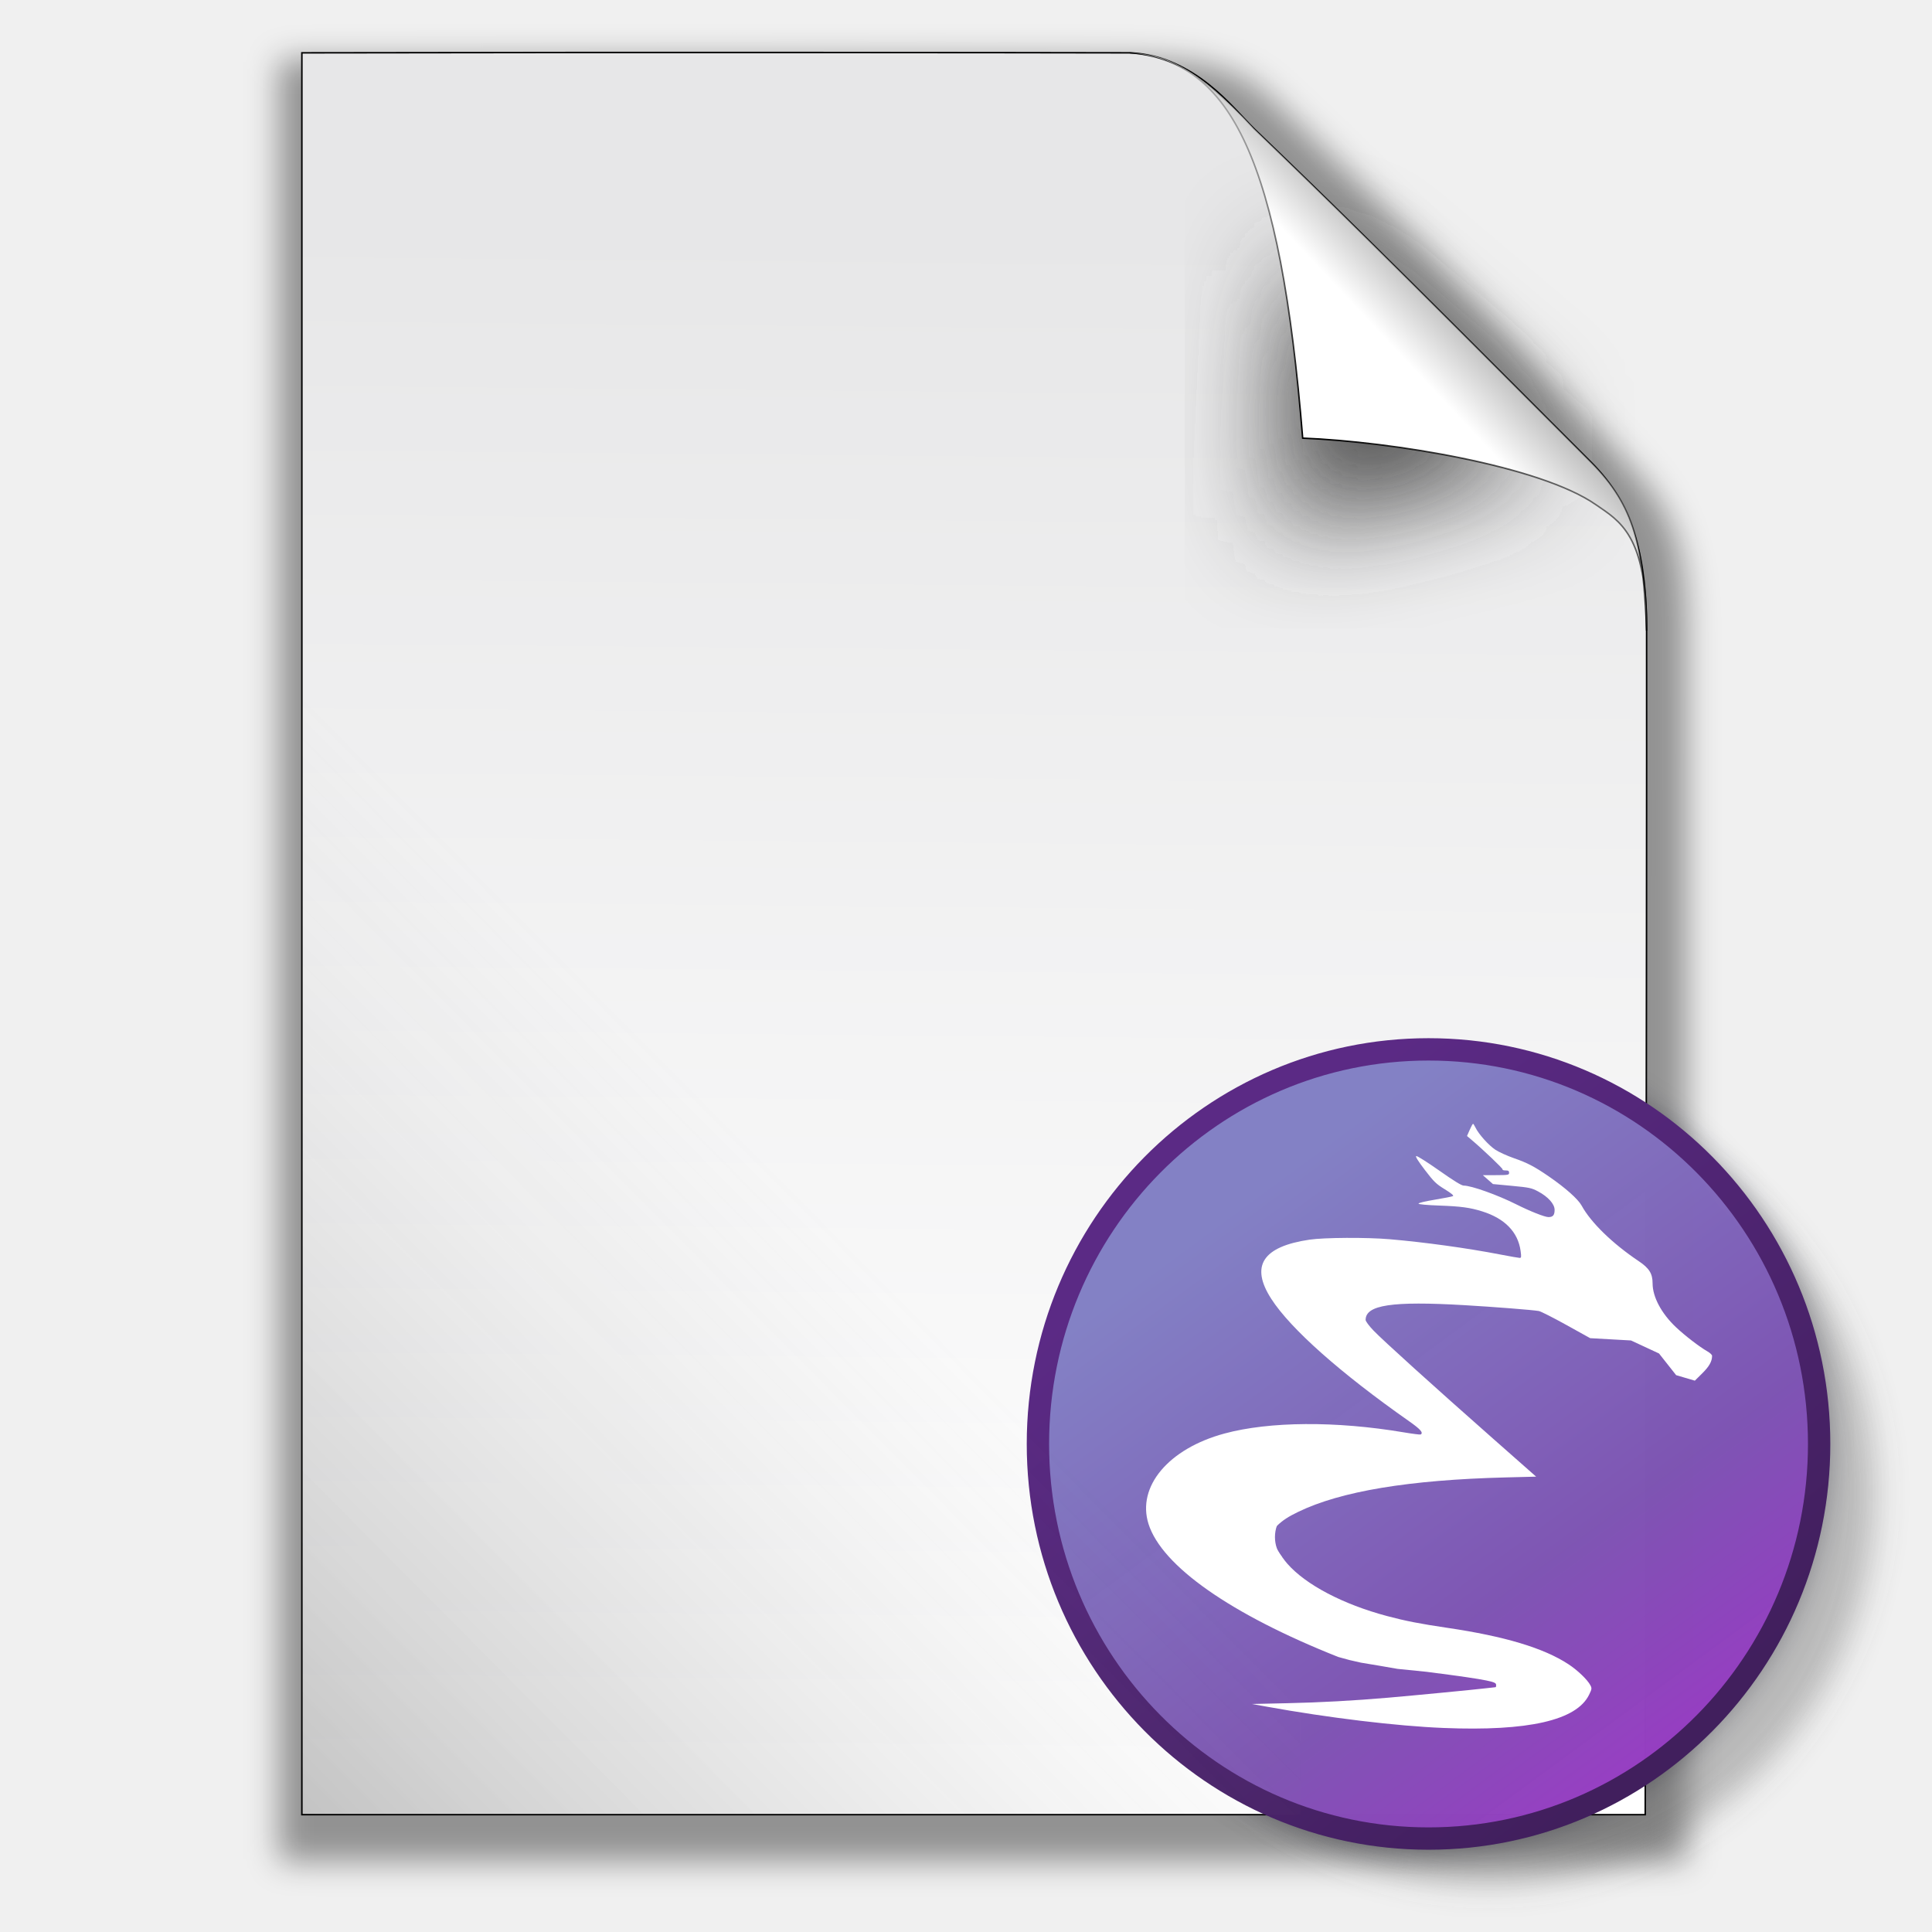
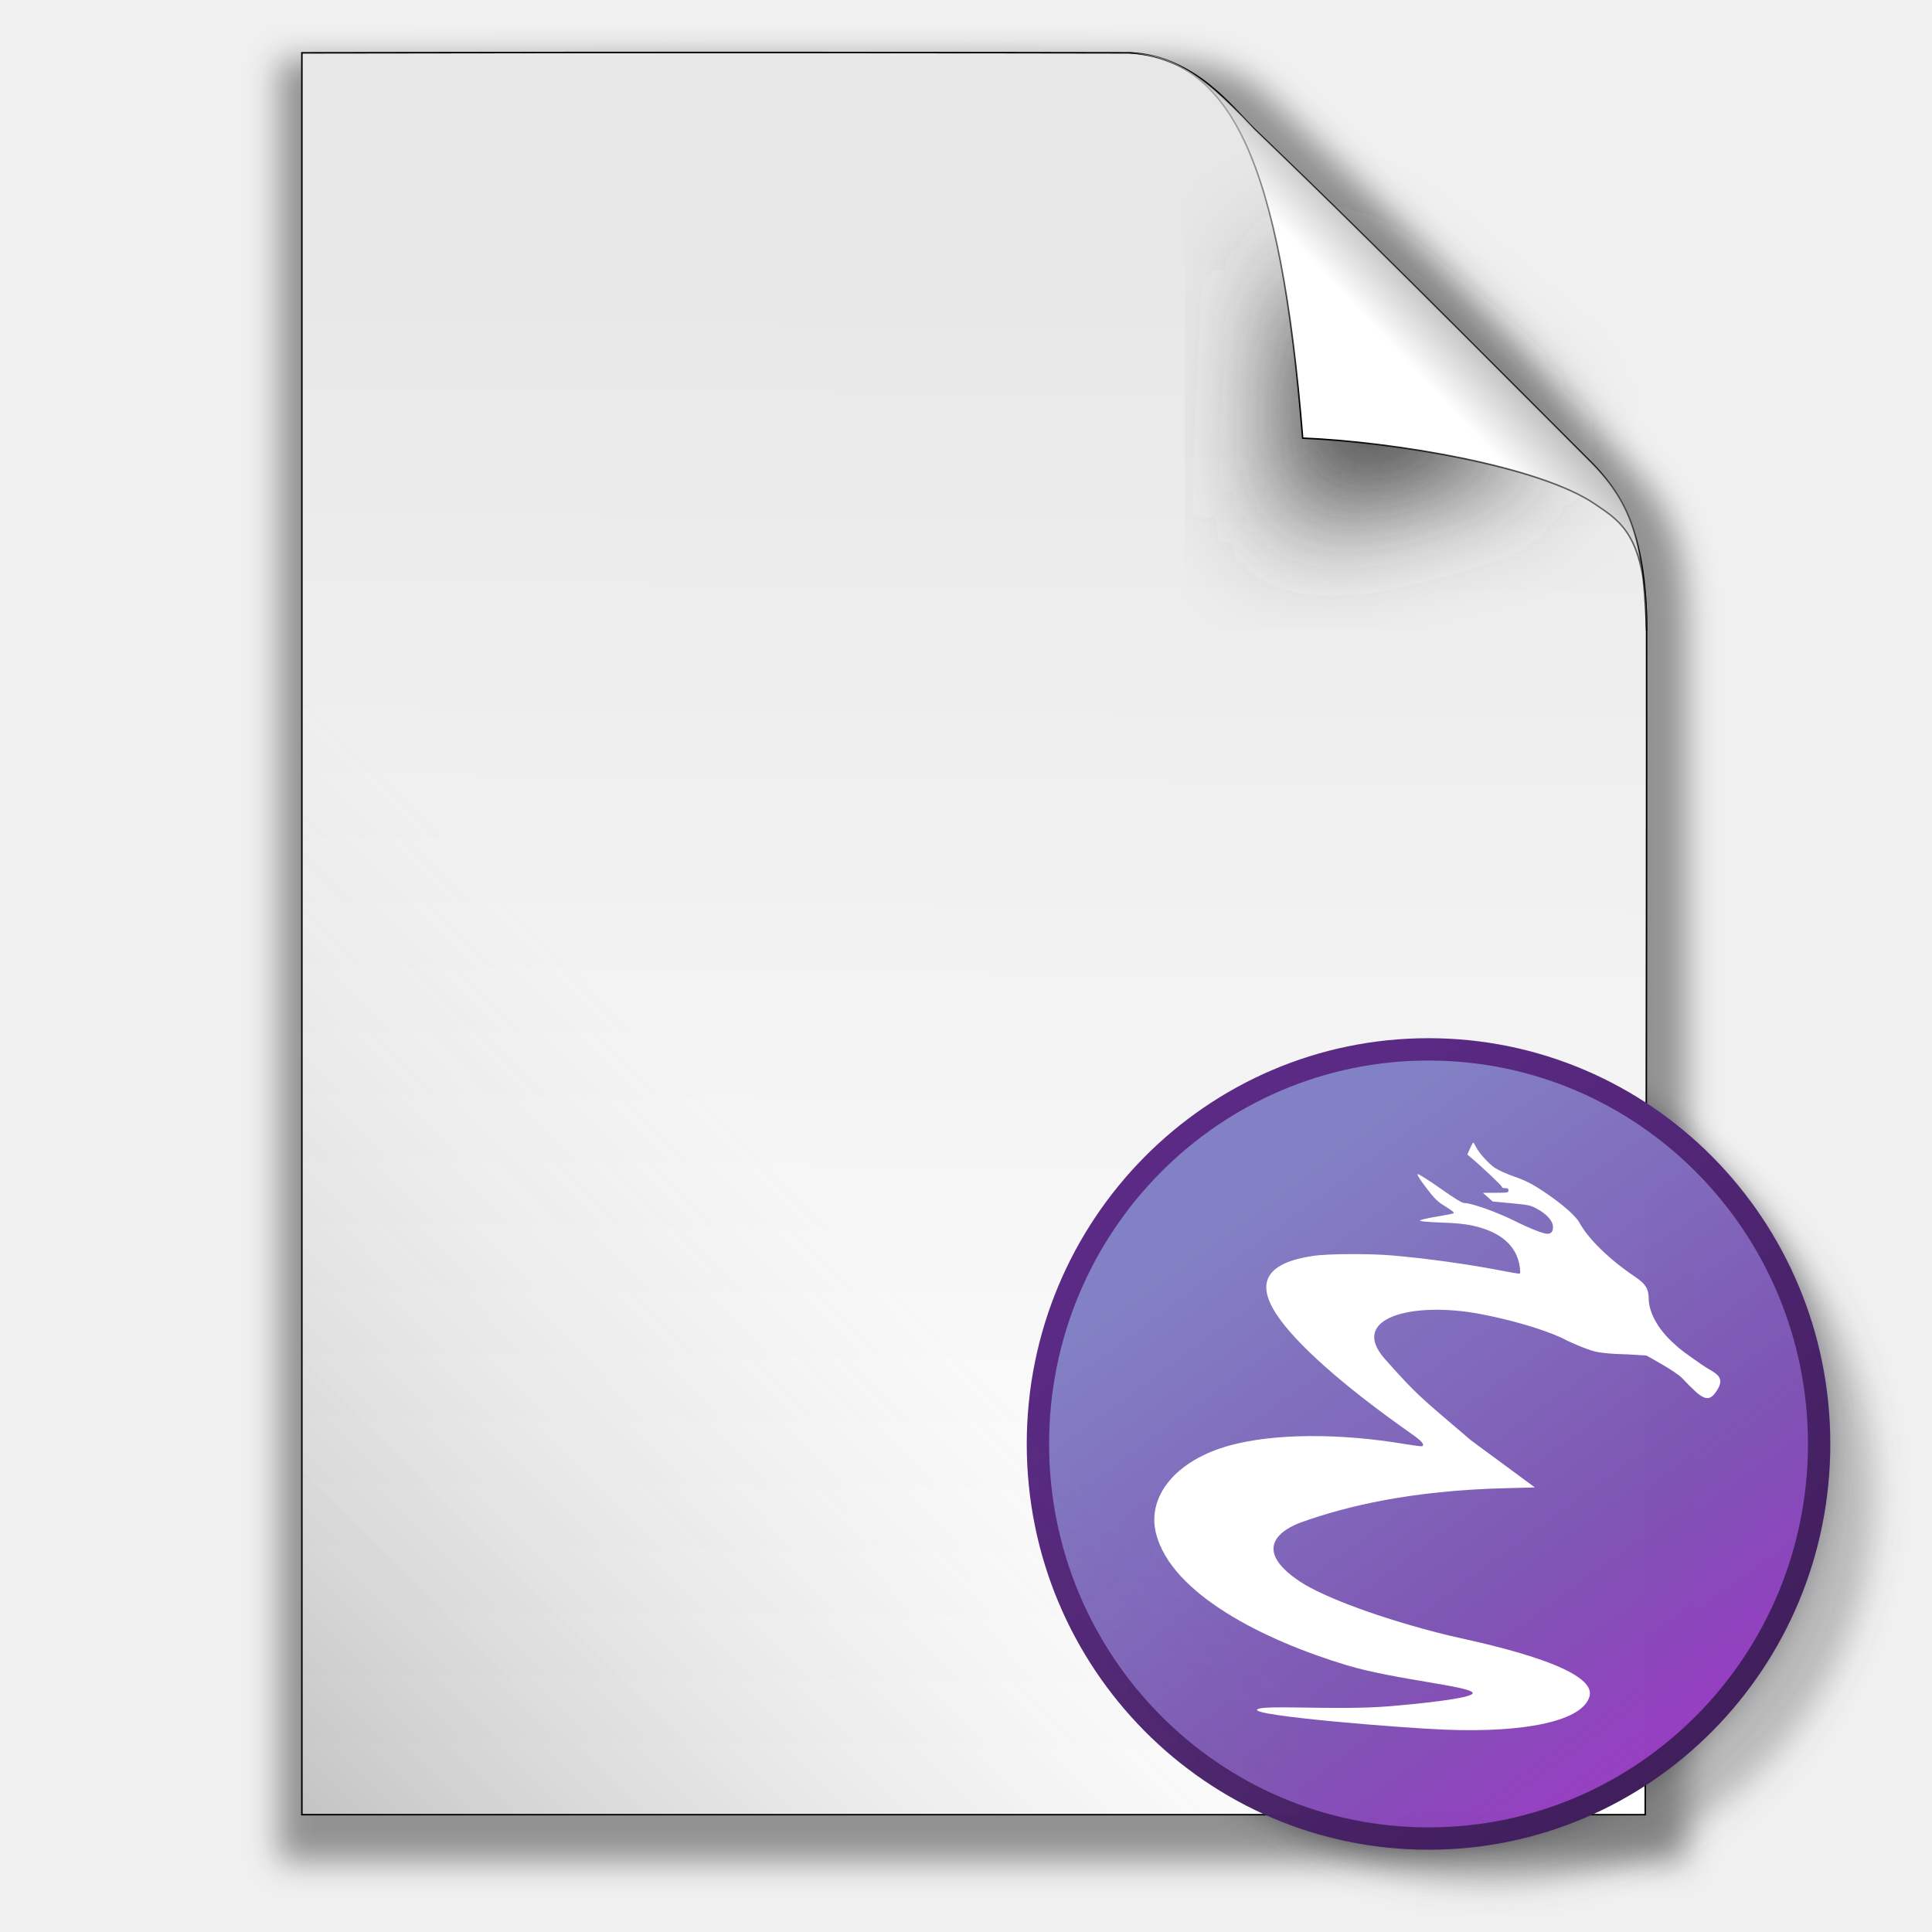
<svg xmlns="http://www.w3.org/2000/svg" xmlns:ns2="https://boxy-svg.com" xmlns:xlink="http://www.w3.org/1999/xlink" id="svg2478" viewBox="0.5 25.1 512 512" height="512" width="512" version="1.0">
  <defs id="defs2480">
    <linearGradient id="linearGradient3251">
      <stop offset="0" style="stop-color:#000000;stop-opacity:1" id="stop3253" />
      <stop offset="1" style="stop-color:#000000;stop-opacity:0" id="stop3255" />
    </linearGradient>
    <linearGradient id="linearGradient3591">
      <stop offset="0" style="stop-color:#ffffff;stop-opacity:1" id="stop3593" />
      <stop offset="1" style="stop-color:#969696;stop-opacity:1" id="stop3595" />
    </linearGradient>
    <linearGradient id="linearGradient3423">
      <stop offset="0" style="stop-color:#e7e7e8;stop-opacity:1" id="stop3425" />
      <stop offset="1" style="stop-color:#ffffff;stop-opacity:1" id="stop3427" />
    </linearGradient>
    <linearGradient id="linearGradient3399">
      <stop offset="0" style="stop-color:#000000;stop-opacity:0.235" id="stop3401" />
      <stop offset="1" style="stop-color:#969696;stop-opacity:0" id="stop3403" />
    </linearGradient>
    <linearGradient gradientTransform="translate(-0.2692978,0.2692938)" gradientUnits="userSpaceOnUse" id="linearGradient3405" y2="357.598" x2="229.866" y1="506" x1="80.5" xlink:href="#linearGradient3399" />
    <linearGradient gradientUnits="userSpaceOnUse" id="linearGradient3429" y2="495.989" x2="258.518" y1="86.314" x1="262.182" xlink:href="#linearGradient3423" />
    <filter id="filter3567">
      <feGaussianBlur stdDeviation="4.274" id="feGaussianBlur3569" />
    </filter>
    <linearGradient gradientUnits="userSpaceOnUse" id="linearGradient3597" y2="95.825" x2="389.525" y1="115.665" x1="368.369" xlink:href="#linearGradient3591" />
    <filter id="filter3715" x="-0.384" width="1.768" y="-0.384" height="1.768">
      <feGaussianBlur stdDeviation="14.421" id="feGaussianBlur3717" />
    </filter>
    <filter id="filter3731">
      <feGaussianBlur stdDeviation="4.397" id="feGaussianBlur3733" />
    </filter>
    <linearGradient gradientUnits="userSpaceOnUse" id="linearGradient3257" y2="83.419" x2="394.196" y1="139.483" x1="348.038" xlink:href="#linearGradient3251" />
    <filter height="1.088" y="-0.044" width="1.089" x="-0.045" id="filter4350" style="color-interpolation-filters:sRGB">
      <feGaussianBlur id="feGaussianBlur4352" stdDeviation="8.785" />
    </filter>
    <linearGradient gradientTransform="matrix(0.3880384,0,0,0.3677551,375.0286,404.8282)" spreadMethod="pad" gradientUnits="userSpaceOnUse" y2="300.74" x2="236.614" y1="-161.851" x1="-122.202" id="linearGradient4274" xlink:href="#linearGradient4284" />
    <linearGradient id="linearGradient4284">
      <stop offset="0" style="stop-color:#8381c5;stop-opacity:1" id="stop4286" />
      <stop id="stop4290" style="stop-color:#7e55b3;stop-opacity:0.996" offset="0.566" />
      <stop offset="1" style="stop-color:#a52ecb;stop-opacity:0.992" id="stop4288" />
    </linearGradient>
    <linearGradient gradientTransform="matrix(0.4382123,0,0,0.4382123,267.1359,294.8115)" gradientUnits="userSpaceOnUse" y2="66.018" x2="173.945" y1="396.607" x1="447.809" id="linearGradient4298" xlink:href="#linearGradient4292" />
    <linearGradient id="linearGradient4292">
      <stop id="stop4294" offset="0" style="stop-color:#411f5d;stop-opacity:1" />
      <stop id="stop4296" offset="1" style="stop-color:#5b2a85;stop-opacity:1" />
    </linearGradient>
    <filter id="filter4354" style="color-interpolation-filters:sRGB">
      <feGaussianBlur id="feGaussianBlur4356" stdDeviation="8.785" />
    </filter>
    <filter id="filter4358" style="color-interpolation-filters:sRGB">
      <feGaussianBlur id="feGaussianBlur4360" stdDeviation="8.785" />
    </filter>
  </defs>
  <path style="fill:#0a0a0a;fill-opacity:0.392;fill-rule:evenodd;stroke:#000000;stroke-width:0.429;stroke-linecap:butt;stroke-linejoin:miter;stroke-miterlimit:4;stroke-dasharray:none;stroke-opacity:1;filter:url(#filter3731)" id="path3431" transform="matrix(0.9551184,0,0,0.9693433,12.27485,2.7156)" d="M 65.84,40.221 L 65.84,531.216 L 454.736,531.216 C 454.736,531.216 454.823,271.398 454.736,195.859 C 454.713,176.386 452.525,165.222 440.525,152.467 C 385.213,93.678 362.191,71.632 340.143,51.22 C 333.956,45.492 327.072,40.427 305.479,40.221 C 275.149,39.932 168.816,40.028 65.84,40.221 z" />
  <rect style="fill:none;stroke:#000000;stroke-width:1.061;display:none" id="rect2482" y="25.1" x="0.5" height="512" width="512" />
  <path style="opacity:1;fill:#646464;fill-opacity:0.392;stroke:#7b0000;stroke-width:0;stroke-miterlimit:4;stroke-dasharray:none;stroke-opacity:1;filter:url(#filter3567)" id="path3503" transform="matrix(0.9609994,0,0,0.9613938,11.42259,12.26074)" d="M 505.482,424.971 C 505.482,484.278 457.89,532.356 399.182,532.356 C 340.475,532.356 292.883,484.278 292.883,424.971 C 292.883,365.663 340.475,317.585 399.182,317.585 C 457.89,317.585 505.482,365.663 505.482,424.971 z" />
  <path transform="matrix(0.4382123,0,0,0.4382123,267.1359,294.8115)" d="m 491.669,257.759 c 0,131.794 -105.76,238.635 -236.222,238.635 -130.462,0 -236.222,-106.84 -236.222,-238.635 0,-131.794 105.76,-238.635 236.222,-238.635 130.462,0 236.222,106.84 236.222,238.635 z" id="path4351" style="opacity:0.405;fill:#211f46;fill-opacity:0.996;stroke:#0a0b1b;stroke-width:8.533;stroke-miterlimit:4;stroke-dasharray:none;stroke-opacity:1;filter:url(#filter4350)" />
  <path style="fill:url(#linearGradient3429);fill-opacity:1;fill-rule:evenodd;stroke:#000000;stroke-width:0.4;stroke-linecap:butt;stroke-linejoin:miter;stroke-miterlimit:4;stroke-dasharray:none;stroke-opacity:1" id="path3419" d="M 80.5,39.1 L 80.5,506 L 436.5,506 C 436.5,506 436.947,264.062 436.866,192.23 C 436.846,173.713 433.766,159.256 422.209,147.67 C 365.347,90.667 353.066,78.68 332.883,59.27 C 327.219,53.823 317.437,40.029 299.868,39.1 C 272.103,39.05 174.766,38.917 80.5,39.1 z" />
  <path style="opacity:1;fill:url(#linearGradient4274);fill-opacity:1;stroke:url(#linearGradient4298);stroke-width:5.923;stroke-miterlimit:4;stroke-dasharray:none;stroke-opacity:1" id="path4864-6" d="m 482.591,407.765 c 0,57.754 -46.345,104.573 -103.515,104.573 -57.17,0 -103.515,-46.819 -103.515,-104.573 0,-57.754 46.345,-104.573 103.515,-104.573 57.17,0 103.515,46.819 103.515,104.573 z" />
  <rect style="opacity:1;fill:url(#linearGradient3405);fill-opacity:1;stroke:#000030;stroke-width:0;stroke-miterlimit:4;stroke-dasharray:none;stroke-opacity:1" id="rect3395" y="177.488" x="80.5" height="328.512" width="264.621" />
  <g transform="matrix(0.4382123,0,0,0.4382123,267.1359,294.8115)" style="opacity:0.405;stroke:none;filter:url(#filter4354)" id="g4796">
    <g style="stroke:none" id="g4800" />
  </g>
  <g transform="matrix(0.4382123,0,0,0.4382123,267.1359,294.8115)" style="opacity:0.405;filter:url(#filter4358)" id="g4774" />
  <path style="fill:#464646;fill-opacity:1;fill-rule:evenodd;stroke:#000000;stroke-width:1px;stroke-linecap:butt;stroke-linejoin:miter;stroke-opacity:1;filter:url(#filter3715)" id="path3605" d="M 343.708,92.438 L 340.451,163.983 L 407.924,146.897 L 343.708,92.438 z" />
  <path style="fill:url(#linearGradient3597);fill-opacity:1;fill-rule:evenodd;stroke:url(#linearGradient3257);stroke-width:0.4;stroke-linecap:butt;stroke-linejoin:miter;stroke-miterlimit:4;stroke-dasharray:none;stroke-opacity:1" id="path3587" d="M 345.723,141.212 C 369.547,142.158 408.636,148.577 423.389,158.822 C 429.632,163.157 437.024,166.827 436.866,192.23 C 436.059,170.159 433.766,159.256 422.209,147.67 C 365.347,90.667 353.066,78.68 332.883,59.27 C 316.593,41.731 308.652,39.564 299.868,39.1 C 326.812,41.201 339.808,67.675 345.723,141.212 z" />
-   <g transform="matrix(0.454545, 0, 0, 0.454545, 75.67358, 358.1559)">
-     <path style="fill:#ffffff;fill-opacity:1" d="M 676.376 274.726 C 648.963 273.621 609.294 268.843 572.997 262.276 L 564.496 260.739 L 585.238 260.281 C 604.425 259.859 623.912 258.794 644.07 257.062 C 658.208 255.847 694.847 252.315 700.502 251.623 C 703.484 251.259 706.185 250.959 706.499 250.959 C 706.816 250.959 706.978 250.283 706.858 249.455 C 706.647 247.988 705.709 246.994 666.279 241.97 L 649.406 240.266 L 639.018 238.464 L 628.077 236.641 L 621.33 235.102 L 614.824 233.319 C 552.114 208.432 511.949 180.261 504.221 155.743 C 497.353 133.945 515.92 111.858 548.519 103.052 C 574.744 95.966 613.492 95.703 652.894 102.343 C 658.123 103.223 662.635 103.798 662.926 103.617 C 664.583 102.594 662.788 100.543 656.154 95.89 C 616.068 67.771 587.104 42.056 575.829 24.578 C 563.423 5.346 570.709 -5.942 598.132 -9.976 C 606.692 -11.236 631.376 -11.37 644.748 -10.229 C 665.094 -8.493 690.049 -5.051 709.362 -1.31 C 714.971 -0.226 720.048 0.665 720.641 0.668 C 721.568 0.672 721.641 0.1 721.155 -3.439 C 719.658 -14.389 711.964 -22.316 698.819 -26.443 C 691.71 -28.677 686.306 -29.411 673.71 -29.855 C 666.591 -30.106 661.769 -30.549 661.631 -30.969 C 661.497 -31.378 665.42 -32.33 671.099 -33.266 C 676.432 -34.146 681.214 -35.09 681.723 -35.359 C 682.35 -35.693 680.813 -36.983 676.963 -39.351 C 671.899 -42.467 670.625 -43.701 665.348 -50.611 C 661.352 -55.844 659.716 -58.485 660.324 -58.717 C 660.819 -58.906 666.831 -55.109 673.685 -50.278 C 682.23 -44.255 686.724 -41.493 687.986 -41.493 C 692.463 -41.493 707.654 -36.073 718.666 -30.547 C 726.679 -26.523 735.257 -23.13 737.411 -23.13 C 740.032 -23.13 740.987 -24.261 740.987 -27.364 C 740.987 -30.751 737.195 -34.984 731.38 -38.084 C 727.552 -40.125 726.317 -40.388 716.127 -41.348 L 705.04 -42.392 L 702.1 -44.975 L 699.159 -47.556 L 706.812 -47.587 C 713.999 -47.613 714.462 -47.697 714.462 -48.976 C 714.462 -50.039 714.008 -50.334 712.382 -50.334 C 711.237 -50.334 710.463 -50.597 710.66 -50.916 C 710.958 -51.397 699.241 -62.531 691.937 -68.707 L 689.917 -70.413 L 691.478 -73.961 C 692.336 -75.913 693.212 -77.515 693.423 -77.525 C 693.634 -77.534 694.293 -76.521 694.887 -75.275 C 696.677 -71.523 702.532 -64.995 706.427 -62.409 C 708.44 -61.072 713.292 -58.866 717.206 -57.503 C 725.177 -54.732 729.168 -52.648 737.587 -46.857 C 747.32 -40.163 754.676 -33.618 756.769 -29.789 C 762.165 -19.92 774.727 -7.709 790.051 2.571 C 796.157 6.665 798.118 9.816 798.118 15.532 C 798.118 23.426 803.28 33.086 811.786 41.111 C 816.986 46.015 825.668 52.683 830.084 55.166 C 831.581 56.006 832.803 57.174 832.801 57.759 C 832.789 60.999 831.161 63.904 827.113 67.919 L 822.753 72.236 L 817.303 70.631 L 811.849 69.026 L 806.854 62.707 L 801.858 56.386 L 793.697 52.592 L 785.534 48.798 L 773.633 48.129 L 761.731 47.46 L 747.785 39.726 C 740.117 35.472 732.923 31.831 731.803 31.631 C 728.185 30.991 705.744 29.226 688.277 28.21 C 646.231 25.763 630.806 28.074 630.806 36.819 C 630.806 37.612 632.782 40.278 635.398 43.009 C 640.839 48.697 670.336 75.366 705.169 106.095 L 730.223 128.196 L 712.312 128.653 C 656.117 130.083 616.237 136.716 591.442 148.76 C 585.548 151.623 582.631 153.535 579.208 156.778 L 574.711 161.039 L 575.658 163.655 C 577.054 167.515 581.679 174.965 585.121 178.903 C 595.919 191.246 617.614 202.637 643.39 209.495 C 654.092 212.342 662.541 213.993 678.406 216.335 C 711.87 221.277 734.511 228.067 748.951 237.493 C 754.32 240.998 760.165 246.59 761.846 249.83 C 762.775 251.623 762.719 252.029 761.079 255.382 C 753.785 270.291 725.672 276.711 676.376 274.726 Z" id="path4166">
-       </path>
-     <path style="fill: rgb(255, 255, 255);" transform="matrix(-0.372789, 0, 0, 0.528845, 758.6804, -68.69517)" d="M 473.613 416.846 A 23.42 23.42 0 1 1 473.613 461 A 27.366 27.366 0 0 0 473.613 416.846 Z" ns2:shape="crescent 481.431 438.923 23.42 219 0.572 1@84f2780d">
-       </path>
-   </g>
+   <path style="fill: rgb(255, 255, 255); fill-opacity: 1; stroke-linejoin: round; stroke-linecap: round;" d="M 383.348 483.476 C 371.169 482.985 332.37 479.816 333.646 478.169 C 334.754 476.738 354.502 478.467 368.908 477.261 C 375.19 476.735 390.942 475.212 390.776 473.772 C 390.57 471.987 370.285 470.264 357.522 466.437 C 335.277 459.766 310.934 447.434 306.87 431.527 C 304.356 421.689 312.066 412.03 326.548 408.119 C 338.198 404.971 355.411 404.855 372.916 407.804 C 375.238 408.195 377.243 408.45 377.372 408.37 C 378.109 407.916 377.311 407.004 374.364 404.937 C 356.555 392.446 343.689 381.023 338.68 373.258 C 333.169 364.714 336.406 359.7 348.588 357.908 C 352.391 357.348 363.357 357.288 369.297 357.795 C 378.335 358.566 389.422 360.095 398.001 361.757 C 400.492 362.239 402.748 362.635 403.011 362.636 C 403.423 362.638 403.456 362.384 403.24 360.812 C 402.575 355.948 399.157 352.426 393.317 350.593 C 390.159 349.6 387.758 349.274 382.162 349.076 C 379 348.966 376.858 348.768 376.797 348.582 C 376.737 348.4 378.48 347.977 381.003 347.561 C 383.372 347.171 385.496 346.752 385.723 346.632 C 386.001 346.484 385.319 345.911 383.608 344.858 C 381.358 343.474 380.793 342.926 378.448 339.857 C 376.673 337.532 375.946 336.358 376.216 336.255 C 376.436 336.172 379.107 337.858 382.152 340.005 C 385.948 342.679 387.944 343.907 388.504 343.907 C 390.494 343.907 397.242 346.315 402.133 348.77 C 405.694 350.557 409.504 352.064 410.461 352.064 C 411.626 352.064 412.05 351.562 412.05 350.184 C 412.05 348.679 410.365 346.799 407.782 345.421 C 406.081 344.514 405.533 344.398 401.006 343.971 L 396.081 343.507 L 394.774 342.36 L 393.468 341.213 L 396.868 341.199 C 400.06 341.187 400.266 341.151 400.266 340.582 C 400.266 340.11 400.065 339.979 399.342 339.979 C 398.834 339.979 398.49 339.862 398.578 339.72 C 398.709 339.506 393.505 334.561 390.26 331.817 L 389.363 331.06 L 390.056 329.483 C 390.438 328.617 390.826 327.905 390.92 327.9 C 391.013 327.896 391.307 328.346 391.57 328.9 C 392.365 330.566 394.967 333.467 396.697 334.615 C 397.591 335.209 399.747 336.189 401.485 336.794 C 405.026 338.025 406.799 338.951 410.539 341.523 C 414.863 344.497 418.131 347.405 419.061 349.106 C 421.457 353.49 427.038 358.915 433.846 363.482 C 436.558 365.3 437.43 366.7 437.43 369.24 C 437.43 372.746 439.723 377.037 443.501 380.602 C 445.811 382.781 446.638 383.357 451.63 386.846 C 454.598 388.921 458.002 389.614 455.571 393.489 C 453.24 397.203 451.674 396.006 446.252 390.294 C 444.561 388.512 436.822 384.336 436.822 384.336 L 431.84 384.018 C 431.84 384.018 426.108 383.941 423.334 383.299 C 420.701 382.689 415.729 380.341 415.729 380.341 C 412.322 378.451 403.664 375.395 392.834 373.332 C 374.997 369.936 357.638 374.227 367.599 385.353 C 376.03 394.772 376.135 394.71 390.266 406.756 L 407.268 419.288 L 399.311 419.492 C 374.348 420.127 357.4 424.252 345.616 428.425 C 339.978 430.42 332.017 435.584 345.022 444.245 C 351.085 448.283 366.724 454.191 384.421 458.513 C 389.633 459.786 423.887 466.399 421.757 474.59 C 420.077 481.043 405.246 484.358 383.348 483.476 Z" id="path4166" ns2:origin="-1.059787 1.870813">
+     </path>
</svg>
